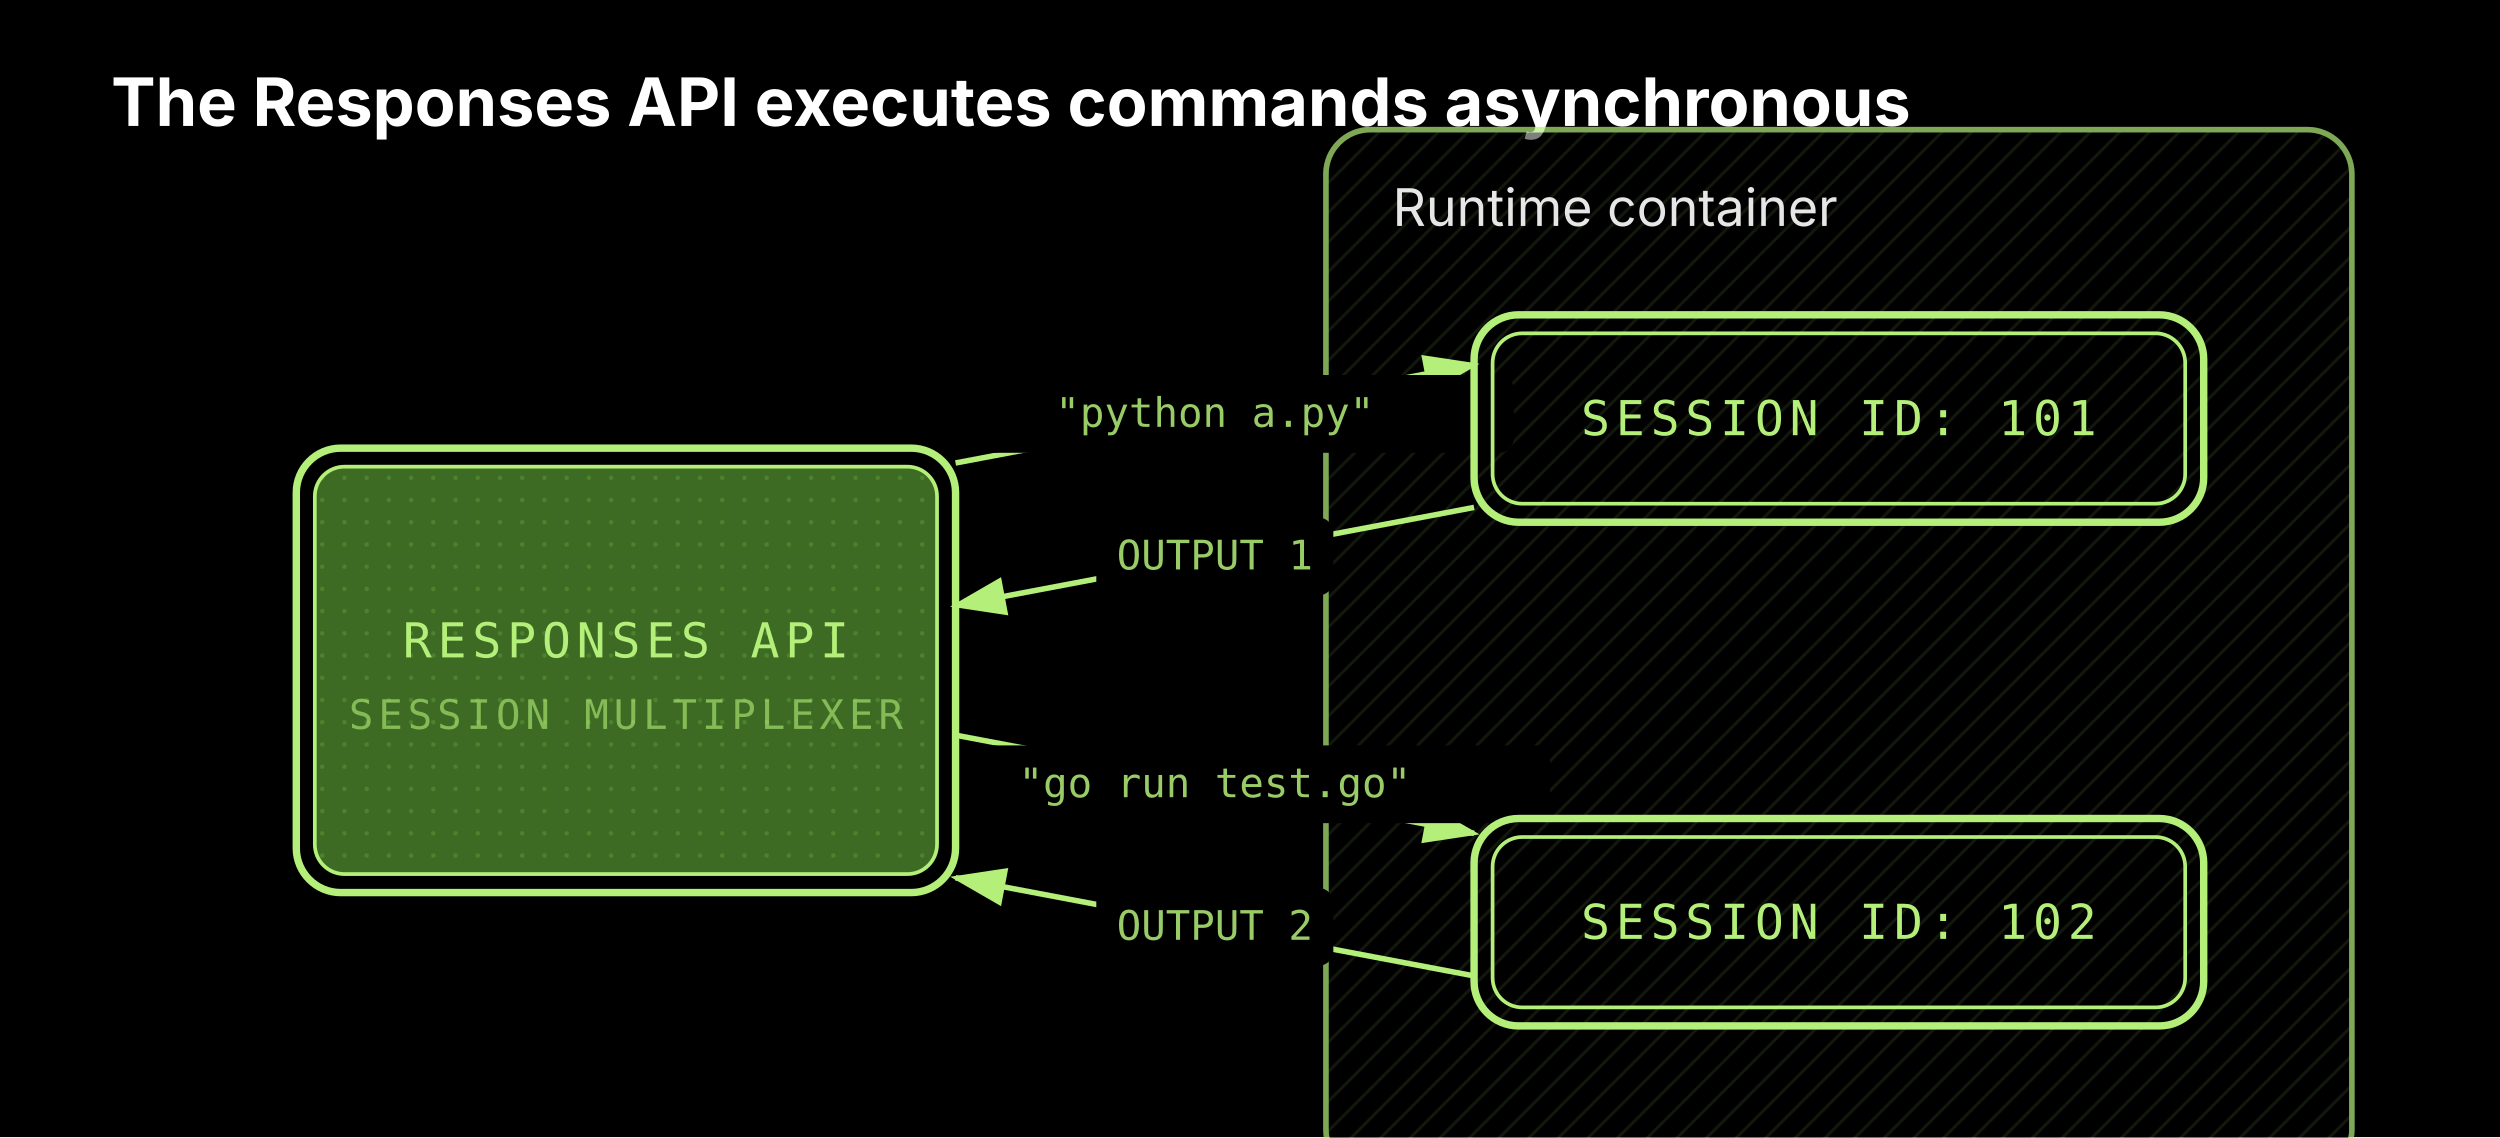
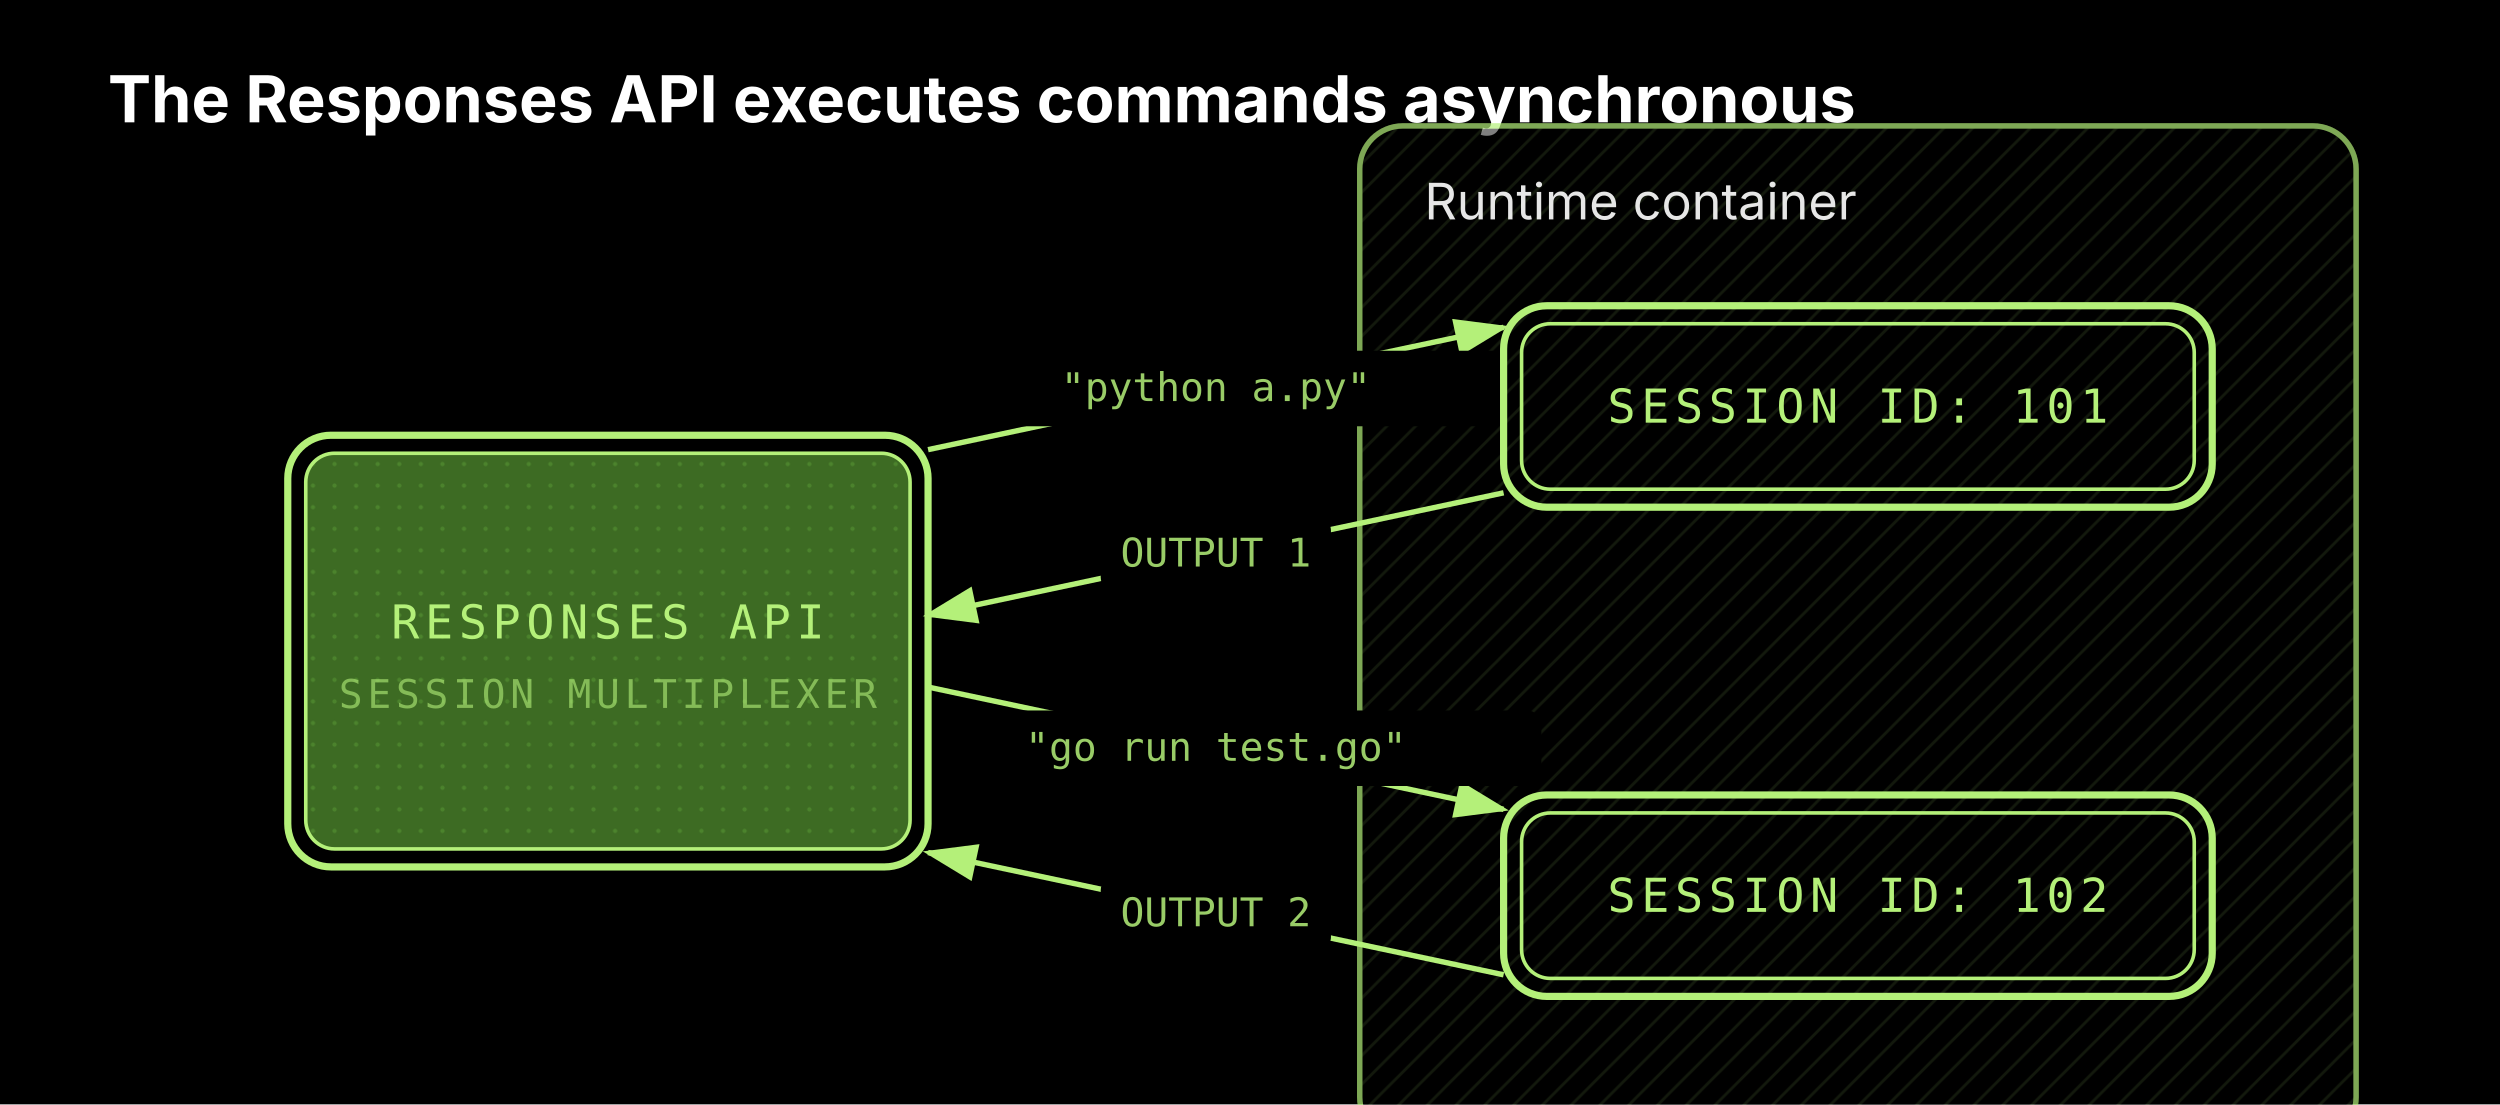
- <svg xmlns="http://www.w3.org/2000/svg" viewBox="0 0 675 307" width="675" height="307">
+ <svg xmlns="http://www.w3.org/2000/svg" viewBox="0 0 695 307" width="695" height="307">
  <defs>
    <pattern id="dotgrid" width="8" height="8" patternUnits="userSpaceOnUse">
      <rect width="8" height="8" fill="#000000" />
      <circle cx="4" cy="4" r="0.8" fill="#b4f079" opacity="0.7" />
    </pattern>
    <pattern id="crosshatch" width="8" height="8" patternUnits="userSpaceOnUse">
      <rect width="8" height="8" fill="#000000" />
      <path d="M0 8L8 0M-1 1L1 -1M7 9L9 7" stroke="#b4f079" stroke-width="0.8" opacity="0.2" />
    </pattern>
    <pattern id="hero" width="6" height="6" patternUnits="userSpaceOnUse">
      <rect width="6" height="6" fill="#3d6b23" />
      <circle cx="3" cy="3" r="0.6" fill="#5a9a35" opacity="0.5" />
    </pattern>
    <marker id="arrowhead" markerWidth="10" markerHeight="7" refX="9" refY="3.5" orient="auto" markerUnits="strokeWidth">
      <polygon points="0 0, 10 3.5, 0 7" fill="#b4f079" />
    </marker>
    <marker id="arrowhead-reverse" markerWidth="10" markerHeight="7" refX="1" refY="3.5" orient="auto" markerUnits="strokeWidth">
      <polygon points="10 0, 0 3.5, 10 7" fill="#b4f079" />
    </marker>
  </defs>
  <rect width="100%" height="100%" fill="#000000" />
  <g class="diagram">
    <text x="30" y="34" font-family="'Inter', 'Helvetica Neue', Arial, sans-serif" font-size="18" fill="#ffffff" font-weight="700">The Responses API executes commands asynchronous</text>
-     <rect x="358" y="35" width="277" height="282" rx="12" fill="url(#crosshatch)" stroke="#b4f079" stroke-width="1.5" opacity="0.5" />
-     <rect x="358" y="35" width="277" height="282" rx="12" fill="none" stroke="#b4f079" stroke-width="1.5" opacity="0.4" />
-     <text x="376" y="61" font-family="'Inter', 'Helvetica Neue', Arial, sans-serif" font-size="14" fill="#ffffff" opacity="0.9">Runtime container</text>
-     <line x1="258" y1="125" x2="398" y2="98.5" stroke="#b4f079" stroke-width="1.5" marker-end="url(#arrowhead)" />
-     <rect x="247.25" y="101.25" width="161.5" height="21" rx="4" fill="#000000" />
-     <text x="328" y="115.25" font-family="'JetBrains Mono', 'Fira Code', 'SF Mono', 'Cascadia Code', monospace" font-size="11" fill="#b4f079" opacity="0.85" text-anchor="middle">"python a.py"</text>
-     <line x1="398" y1="137" x2="258" y2="163.5" stroke="#b4f079" stroke-width="1.5" marker-end="url(#arrowhead)" />
-     <rect x="296" y="139.75" width="64" height="21" rx="4" fill="#000000" />
-     <text x="328" y="153.75" font-family="'JetBrains Mono', 'Fira Code', 'SF Mono', 'Cascadia Code', monospace" font-size="11" fill="#b4f079" opacity="0.85" text-anchor="middle">OUTPUT 1</text>
-     <line x1="258" y1="198.5" x2="398" y2="225" stroke="#b4f079" stroke-width="1.5" marker-end="url(#arrowhead)" />
-     <rect x="237.5" y="201.25" width="181" height="21" rx="4" fill="#000000" />
-     <text x="328" y="215.25" font-family="'JetBrains Mono', 'Fira Code', 'SF Mono', 'Cascadia Code', monospace" font-size="11" fill="#b4f079" opacity="0.85" text-anchor="middle">"go run test.go"</text>
-     <line x1="398" y1="263.5" x2="258" y2="237" stroke="#b4f079" stroke-width="1.5" marker-end="url(#arrowhead)" />
-     <rect x="296" y="239.75" width="64" height="21" rx="4" fill="#000000" />
-     <text x="328" y="253.75" font-family="'JetBrains Mono', 'Fira Code', 'SF Mono', 'Cascadia Code', monospace" font-size="11" fill="#b4f079" opacity="0.85" text-anchor="middle">OUTPUT 2</text>
+     <rect x="378" y="35" width="277" height="282" rx="12" fill="url(#crosshatch)" stroke="#b4f079" stroke-width="1.5" opacity="0.5" />
+     <rect x="378" y="35" width="277" height="282" rx="12" fill="none" stroke="#b4f079" stroke-width="1.5" opacity="0.4" />
+     <text x="396" y="61" font-family="'Inter', 'Helvetica Neue', Arial, sans-serif" font-size="14" fill="#ffffff" opacity="0.9">Runtime container</text>
+     <line x1="258" y1="125" x2="418" y2="91" stroke="#b4f079" stroke-width="1.5" marker-end="url(#arrowhead)" />
+     <rect x="257.25" y="97.5" width="161.5" height="21" rx="4" fill="#000000" />
+     <text x="338" y="111.5" font-family="'JetBrains Mono', 'Fira Code', 'SF Mono', 'Cascadia Code', monospace" font-size="11" fill="#b4f079" opacity="0.85" text-anchor="middle">"python a.py"</text>
+     <line x1="418" y1="137" x2="258" y2="171" stroke="#b4f079" stroke-width="1.5" marker-end="url(#arrowhead)" />
+     <rect x="306" y="143.5" width="64" height="21" rx="4" fill="#000000" />
+     <text x="338" y="157.5" font-family="'JetBrains Mono', 'Fira Code', 'SF Mono', 'Cascadia Code', monospace" font-size="11" fill="#b4f079" opacity="0.85" text-anchor="middle">OUTPUT 1</text>
+     <line x1="258" y1="191" x2="418" y2="225" stroke="#b4f079" stroke-width="1.5" marker-end="url(#arrowhead)" />
+     <rect x="247.5" y="197.5" width="181" height="21" rx="4" fill="#000000" />
+     <text x="338" y="211.5" font-family="'JetBrains Mono', 'Fira Code', 'SF Mono', 'Cascadia Code', monospace" font-size="11" fill="#b4f079" opacity="0.85" text-anchor="middle">"go run test.go"</text>
+     <line x1="418" y1="271" x2="258" y2="237" stroke="#b4f079" stroke-width="1.5" marker-end="url(#arrowhead)" />
+     <rect x="306" y="243.5" width="64" height="21" rx="4" fill="#000000" />
+     <text x="338" y="257.5" font-family="'JetBrains Mono', 'Fira Code', 'SF Mono', 'Cascadia Code', monospace" font-size="11" fill="#b4f079" opacity="0.85" text-anchor="middle">OUTPUT 2</text>
    <rect x="80" y="121" width="178" height="120" rx="12" fill="none" stroke="#b4f079" stroke-width="2" />
    <rect x="85" y="126" width="168" height="110" rx="8" fill="url(#hero)" stroke="#b4f079" stroke-width="1" />
    <text x="169" y="173" font-family="'JetBrains Mono', 'Fira Code', 'SF Mono', 'Cascadia Code', monospace" font-size="13" fill="#b4f079" text-anchor="middle" dominant-baseline="central" letter-spacing="0.12em">RESPONSES API</text>
    <text x="169" y="193" font-family="'JetBrains Mono', 'Fira Code', 'SF Mono', 'Cascadia Code', monospace" font-size="11" fill="#b4f079" opacity="0.6" text-anchor="middle" dominant-baseline="central" letter-spacing="0.12em">SESSION MULTIPLEXER</text>
-     <rect x="398" y="85" width="197" height="56" rx="12" fill="none" stroke="#b4f079" stroke-width="2" />
-     <rect x="403" y="90" width="187" height="46" rx="8" fill="transparent" stroke="#b4f079" stroke-width="1" />
-     <text x="496.5" y="113" font-family="'JetBrains Mono', 'Fira Code', 'SF Mono', 'Cascadia Code', monospace" font-size="13" fill="#b4f079" text-anchor="middle" dominant-baseline="central" letter-spacing="0.12em">SESSION ID: 101</text>
-     <rect x="398" y="221" width="197" height="56" rx="12" fill="none" stroke="#b4f079" stroke-width="2" />
-     <rect x="403" y="226" width="187" height="46" rx="8" fill="transparent" stroke="#b4f079" stroke-width="1" />
-     <text x="496.5" y="249" font-family="'JetBrains Mono', 'Fira Code', 'SF Mono', 'Cascadia Code', monospace" font-size="13" fill="#b4f079" text-anchor="middle" dominant-baseline="central" letter-spacing="0.12em">SESSION ID: 102</text>
+     <rect x="418" y="85" width="197" height="56" rx="12" fill="none" stroke="#b4f079" stroke-width="2" />
+     <rect x="423" y="90" width="187" height="46" rx="8" fill="transparent" stroke="#b4f079" stroke-width="1" />
+     <text x="516.5" y="113" font-family="'JetBrains Mono', 'Fira Code', 'SF Mono', 'Cascadia Code', monospace" font-size="13" fill="#b4f079" text-anchor="middle" dominant-baseline="central" letter-spacing="0.12em">SESSION ID: 101</text>
+     <rect x="418" y="221" width="197" height="56" rx="12" fill="none" stroke="#b4f079" stroke-width="2" />
+     <rect x="423" y="226" width="187" height="46" rx="8" fill="transparent" stroke="#b4f079" stroke-width="1" />
+     <text x="516.5" y="249" font-family="'JetBrains Mono', 'Fira Code', 'SF Mono', 'Cascadia Code', monospace" font-size="13" fill="#b4f079" text-anchor="middle" dominant-baseline="central" letter-spacing="0.12em">SESSION ID: 102</text>
  </g>
</svg>
